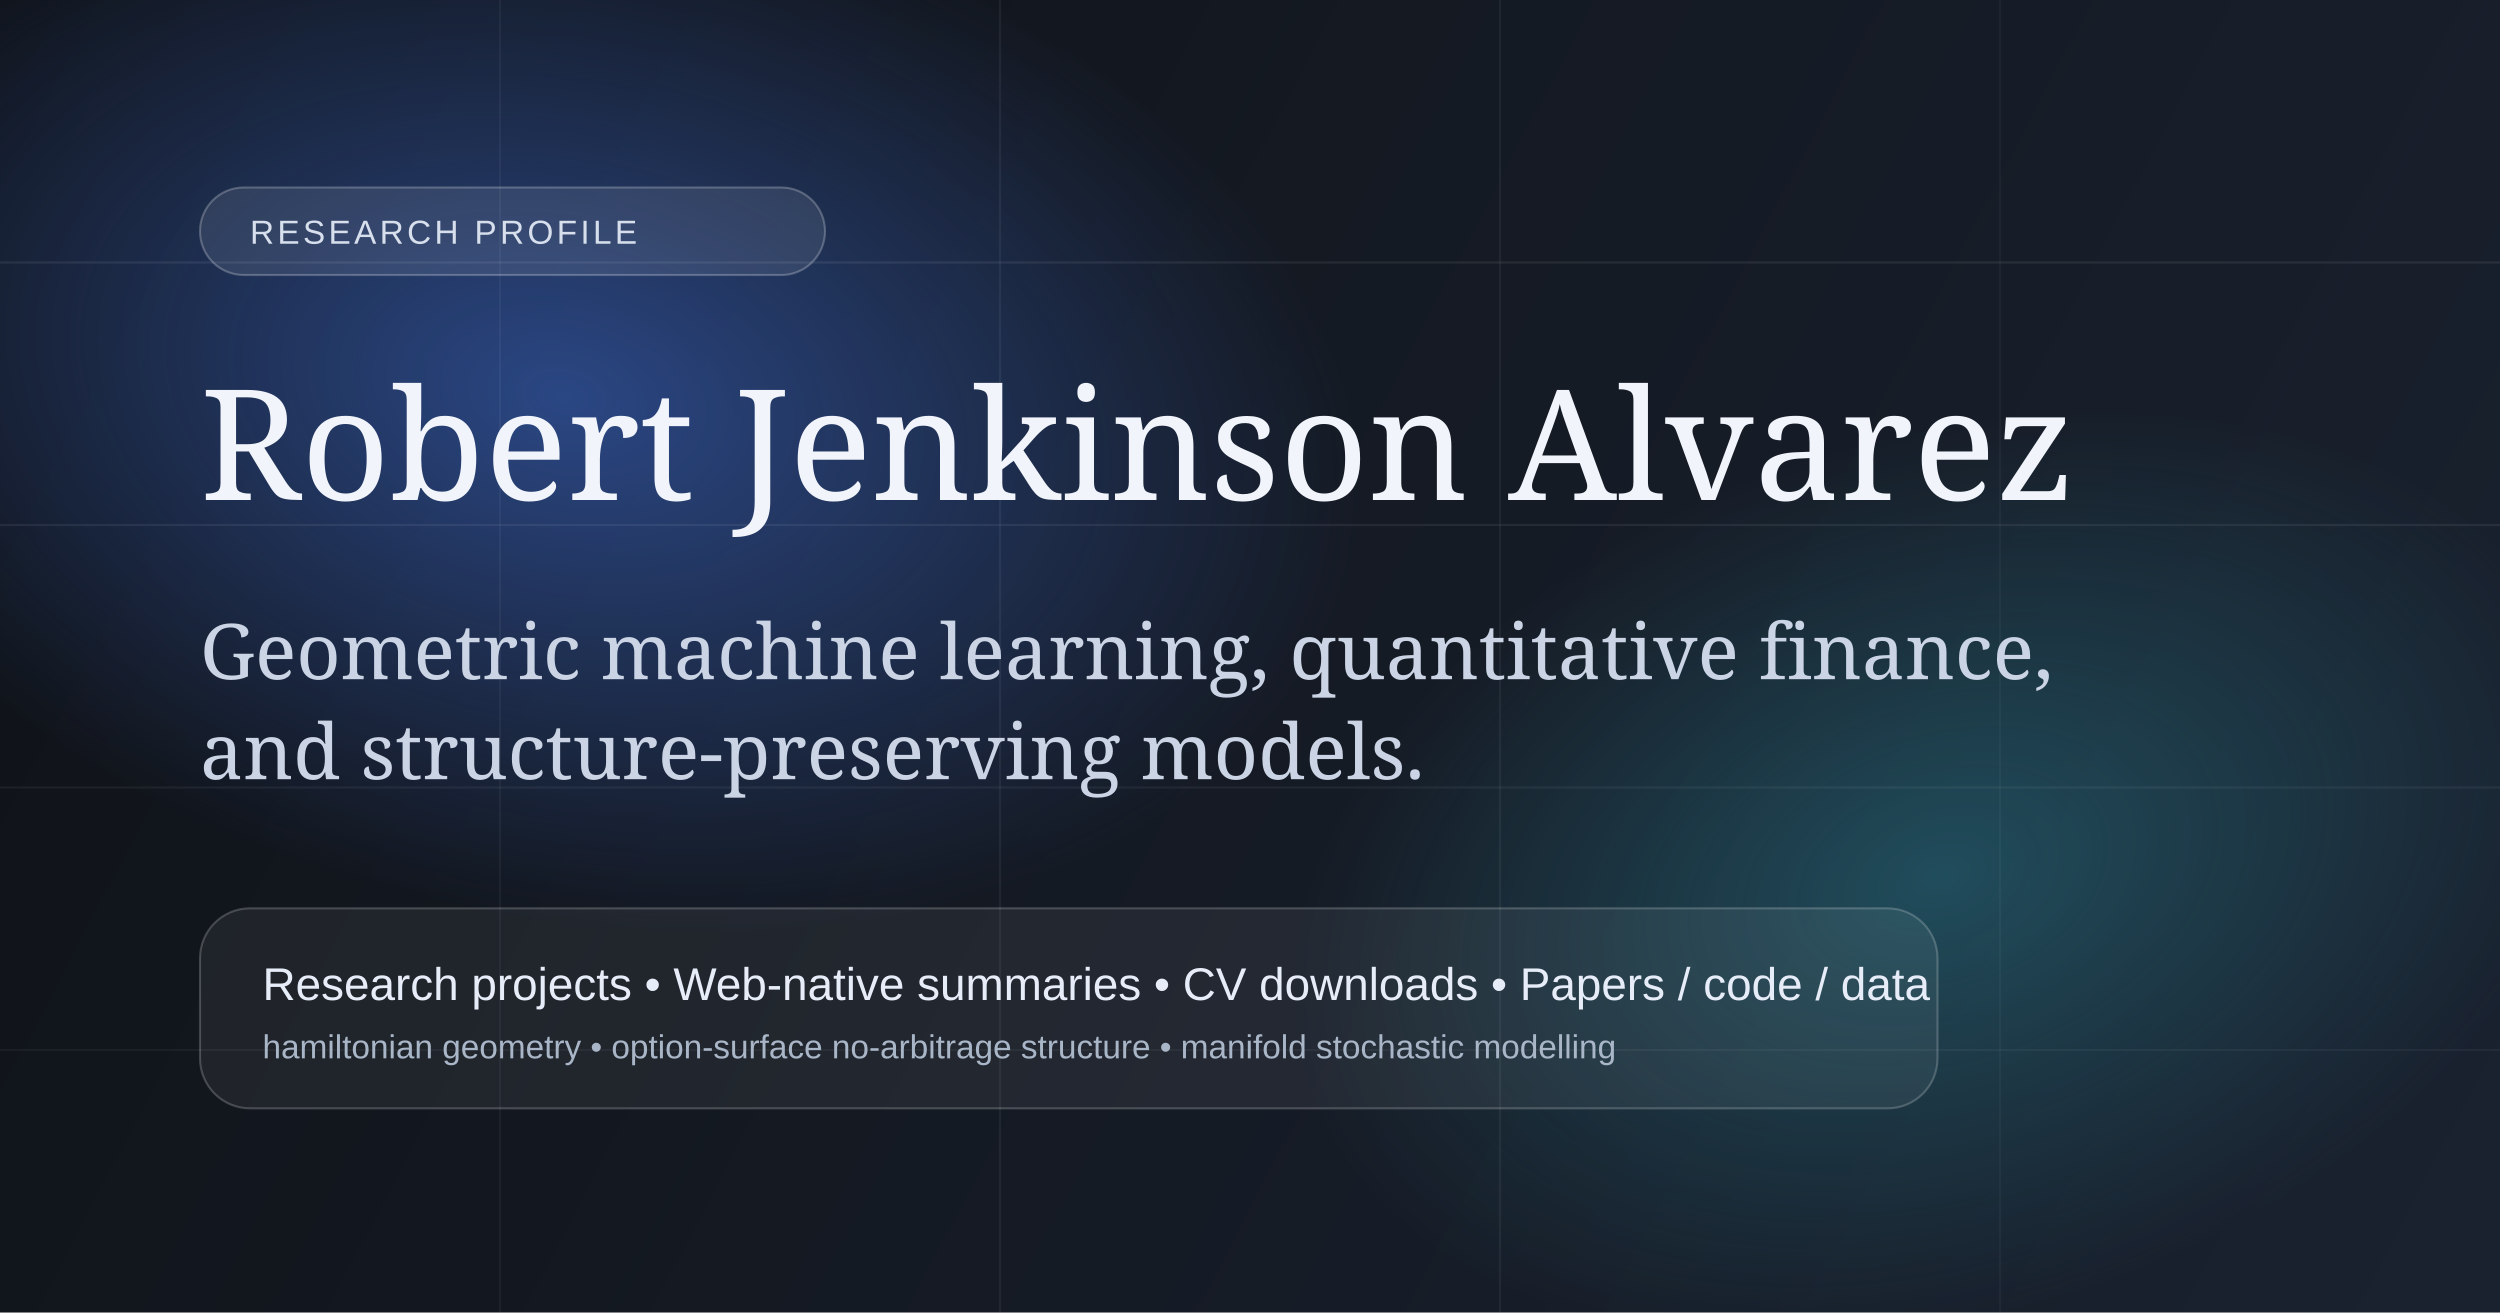
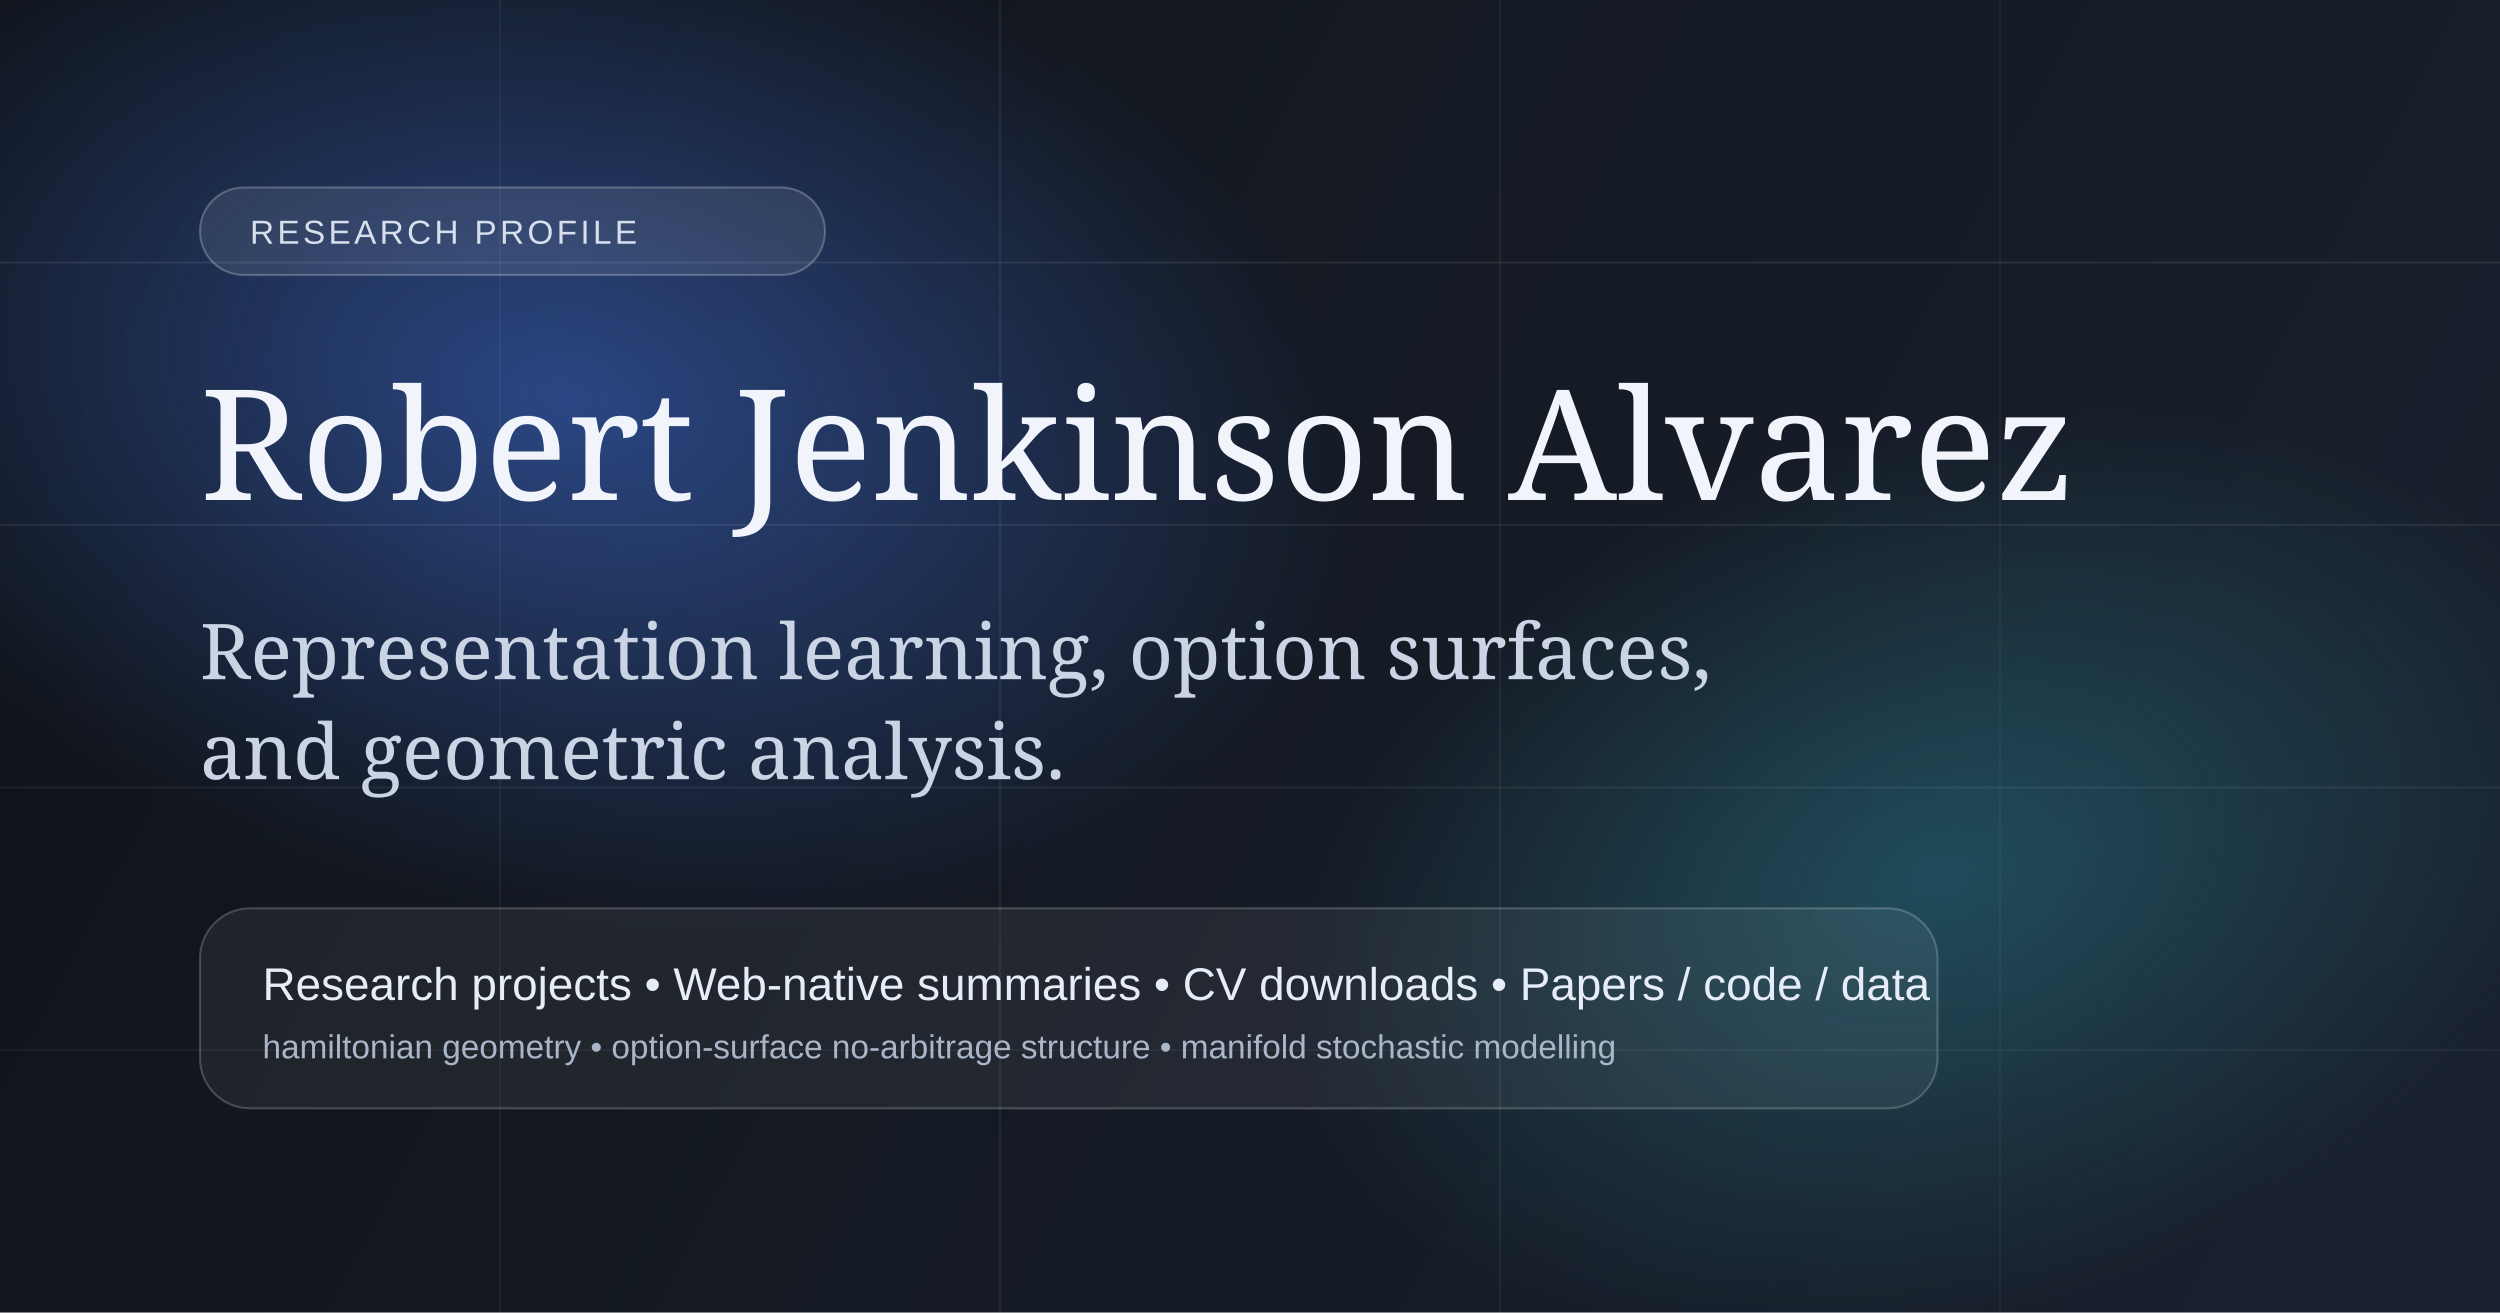
<svg xmlns="http://www.w3.org/2000/svg" width="1200" height="630" viewBox="0 0 1200 630" fill="none" role="img" aria-labelledby="title desc">
  <defs>
    <linearGradient id="bg" x1="0" y1="0" x2="1200" y2="630" gradientUnits="userSpaceOnUse">
      <stop stop-color="#0F1217" />
      <stop offset="1" stop-color="#1A2230" />
    </linearGradient>
    <radialGradient id="glowA" cx="0" cy="0" r="1" gradientUnits="userSpaceOnUse" gradientTransform="translate(270 190) rotate(12) scale(390 250)">
      <stop stop-color="#3F6FD8" stop-opacity="0.55" />
      <stop offset="1" stop-color="#3F6FD8" stop-opacity="0" />
    </radialGradient>
    <radialGradient id="glowB" cx="0" cy="0" r="1" gradientUnits="userSpaceOnUse" gradientTransform="translate(930 420) rotate(-18) scale(320 210)">
      <stop stop-color="#2E8DA0" stop-opacity="0.42" />
      <stop offset="1" stop-color="#2E8DA0" stop-opacity="0" />
    </radialGradient>
  </defs>
  <rect width="1200" height="630" fill="url(#bg)" />
  <rect width="1200" height="630" fill="url(#glowA)" />
  <rect width="1200" height="630" fill="url(#glowB)" />
  <g opacity="0.36">
    <path d="M0 126H1200" stroke="white" stroke-opacity="0.22" />
    <path d="M0 252H1200" stroke="white" stroke-opacity="0.18" />
    <path d="M0 378H1200" stroke="white" stroke-opacity="0.16" />
    <path d="M0 504H1200" stroke="white" stroke-opacity="0.12" />
    <path d="M240 0V630" stroke="white" stroke-opacity="0.12" />
    <path d="M480 0V630" stroke="white" stroke-opacity="0.16" />
    <path d="M720 0V630" stroke="white" stroke-opacity="0.14" />
    <path d="M960 0V630" stroke="white" stroke-opacity="0.1" />
  </g>
  <g transform="translate(96 90)">
    <rect width="300" height="42" rx="21" fill="white" fill-opacity="0.09" stroke="white" stroke-opacity="0.24" />
    <text x="24" y="27" fill="#D7DFED" font-size="16" font-family="Space Grotesk, Arial, sans-serif" letter-spacing="1.6">RESEARCH PROFILE</text>
  </g>
  <text x="96" y="240" fill="#F1F4FA" font-size="74" font-family="Newsreader, Georgia, serif">Robert Jenkinson Alvarez</text>
  <text x="96" y="326" fill="#CAD4E4" font-size="37" font-family="Newsreader, Georgia, serif">
-     Geometric machine learning, quantitative finance,
+     Representation learning, option surfaces,
  </text>
  <text x="96" y="374" fill="#CAD4E4" font-size="37" font-family="Newsreader, Georgia, serif">
-     and structure-preserving models.
+     and geometric analysis.
  </text>
  <g transform="translate(96 436)">
    <rect width="834" height="96" rx="24" fill="white" fill-opacity="0.06" stroke="white" stroke-opacity="0.2" />
    <text x="30" y="44" fill="#E7EDF8" font-size="22" font-family="Space Grotesk, Arial, sans-serif">
      Research projects • Web-native summaries • CV downloads • Papers / code / data
    </text>
    <text x="30" y="72" fill="#A9B6C8" font-size="16" font-family="Space Grotesk, Arial, sans-serif">
      hamiltonian geometry • option-surface no-arbitrage structure • manifold stochastic modelling
    </text>
  </g>
</svg>
